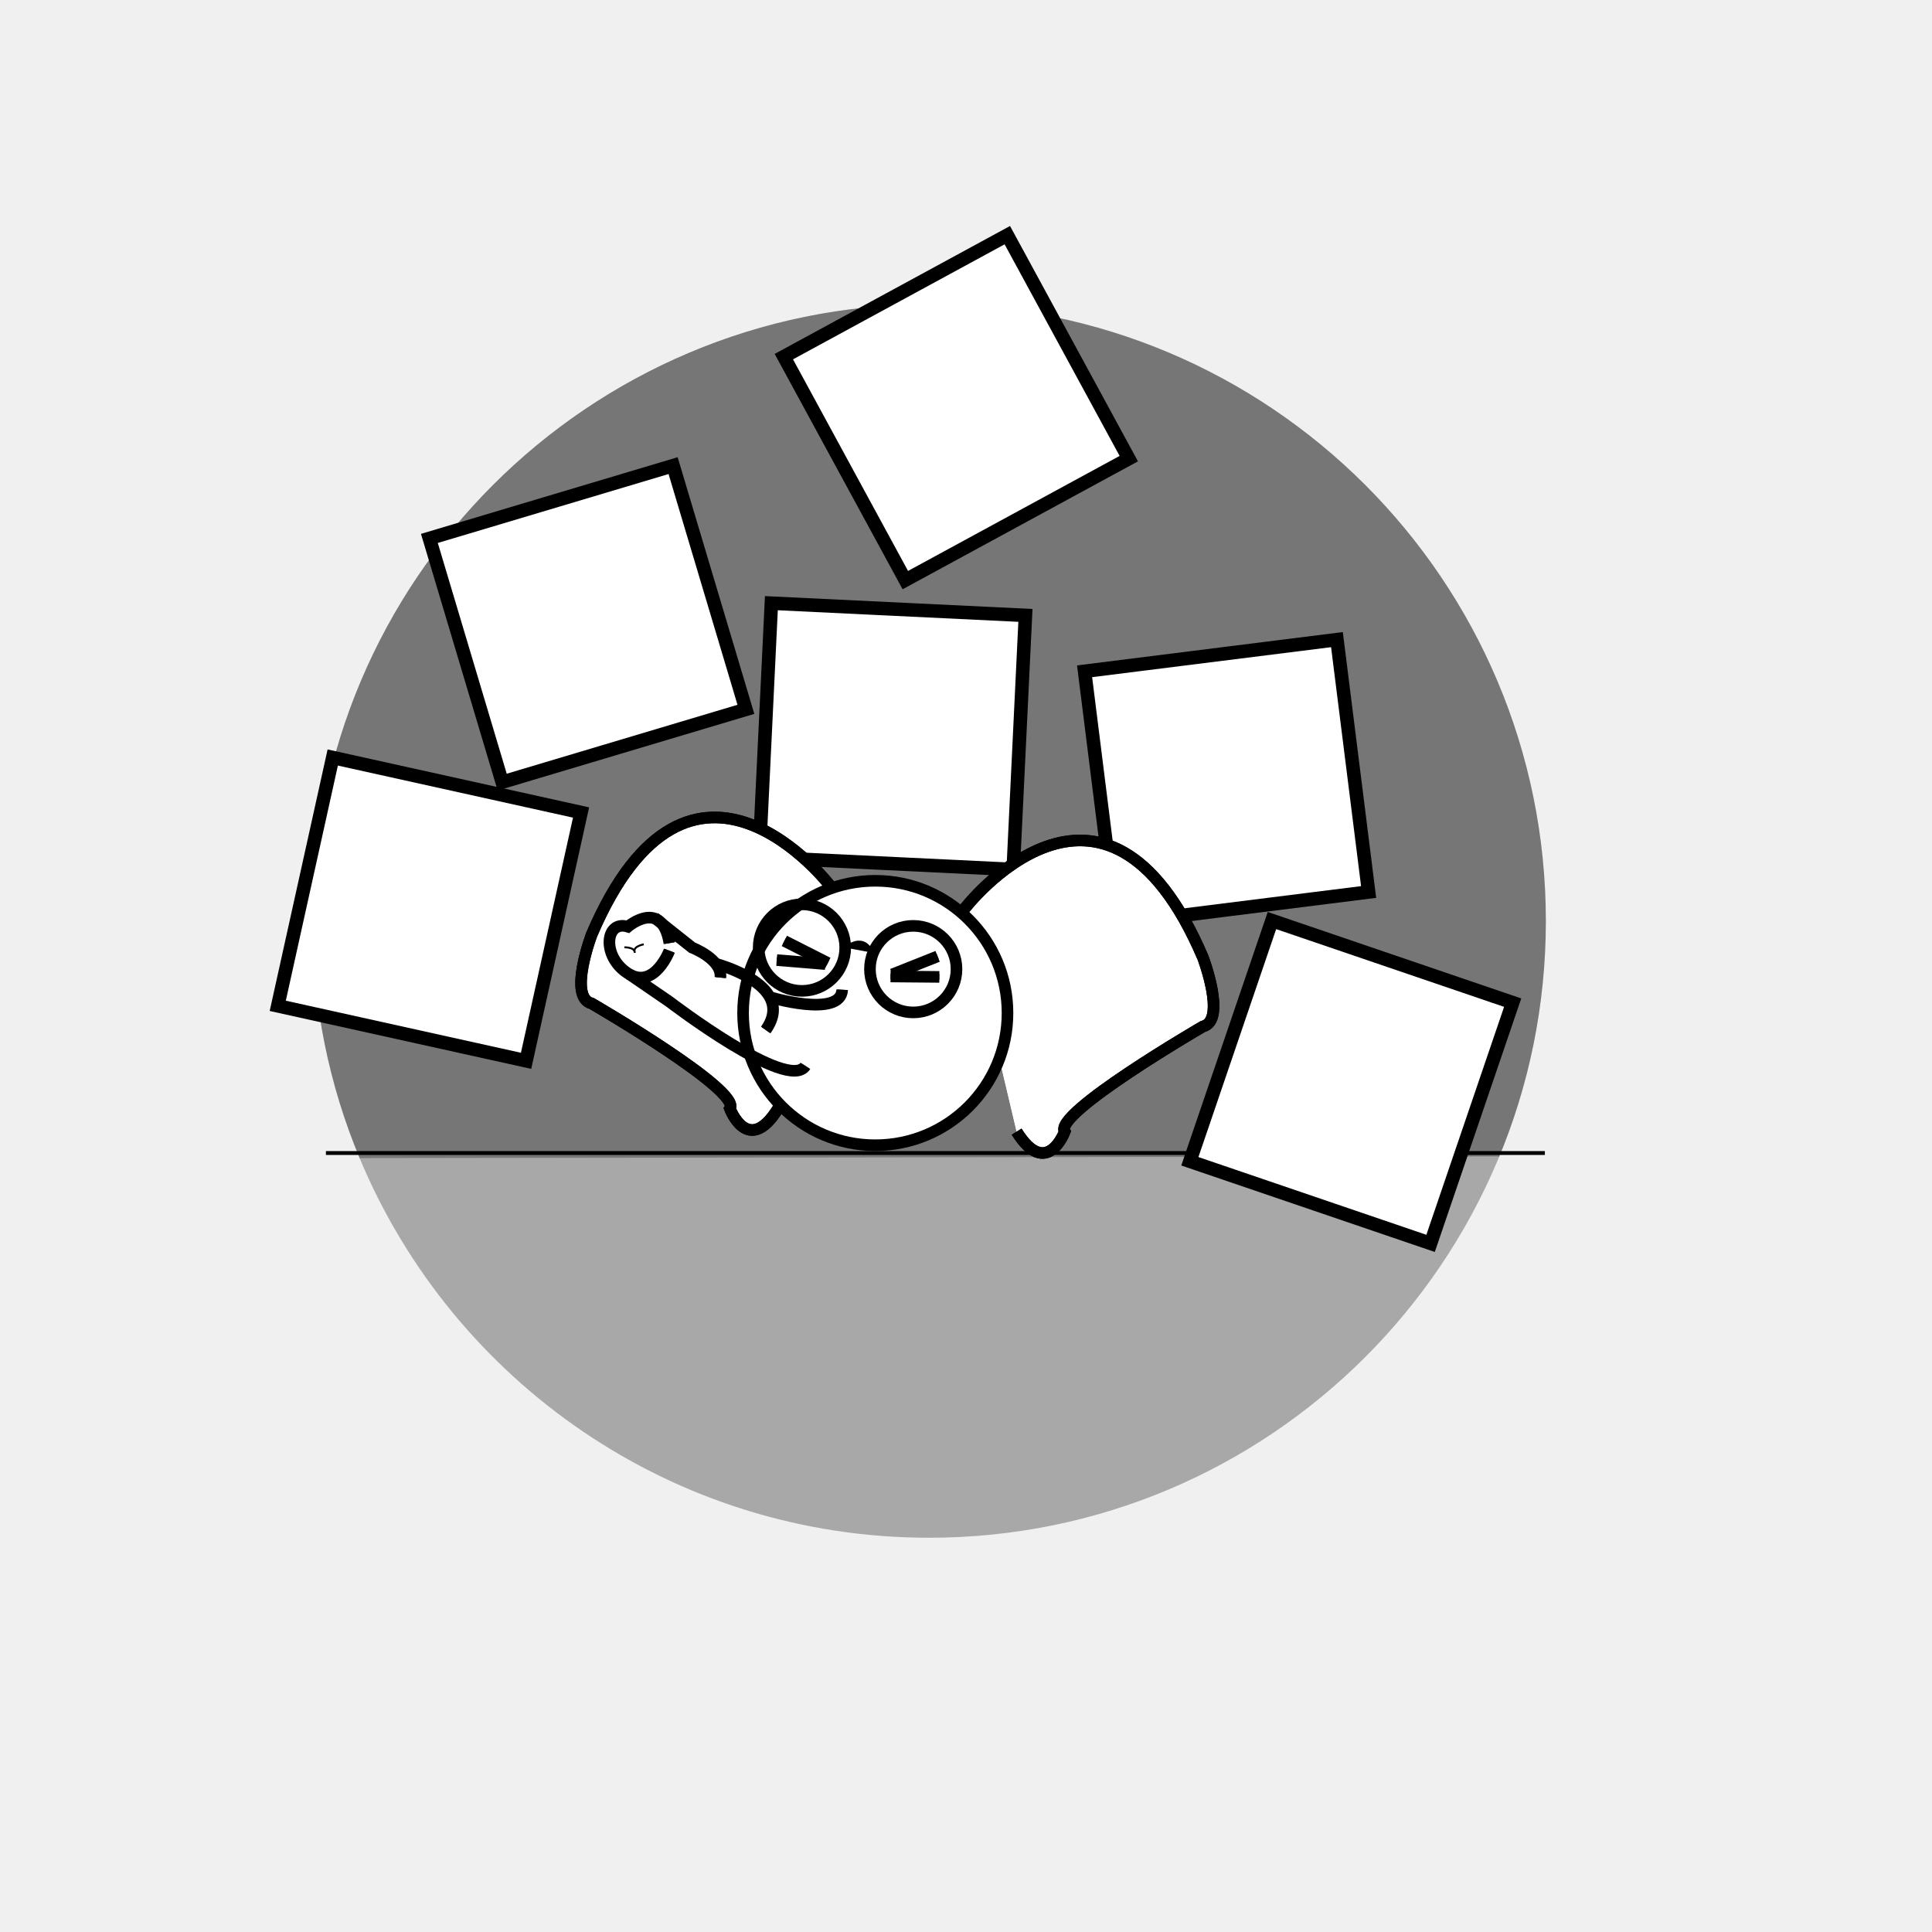
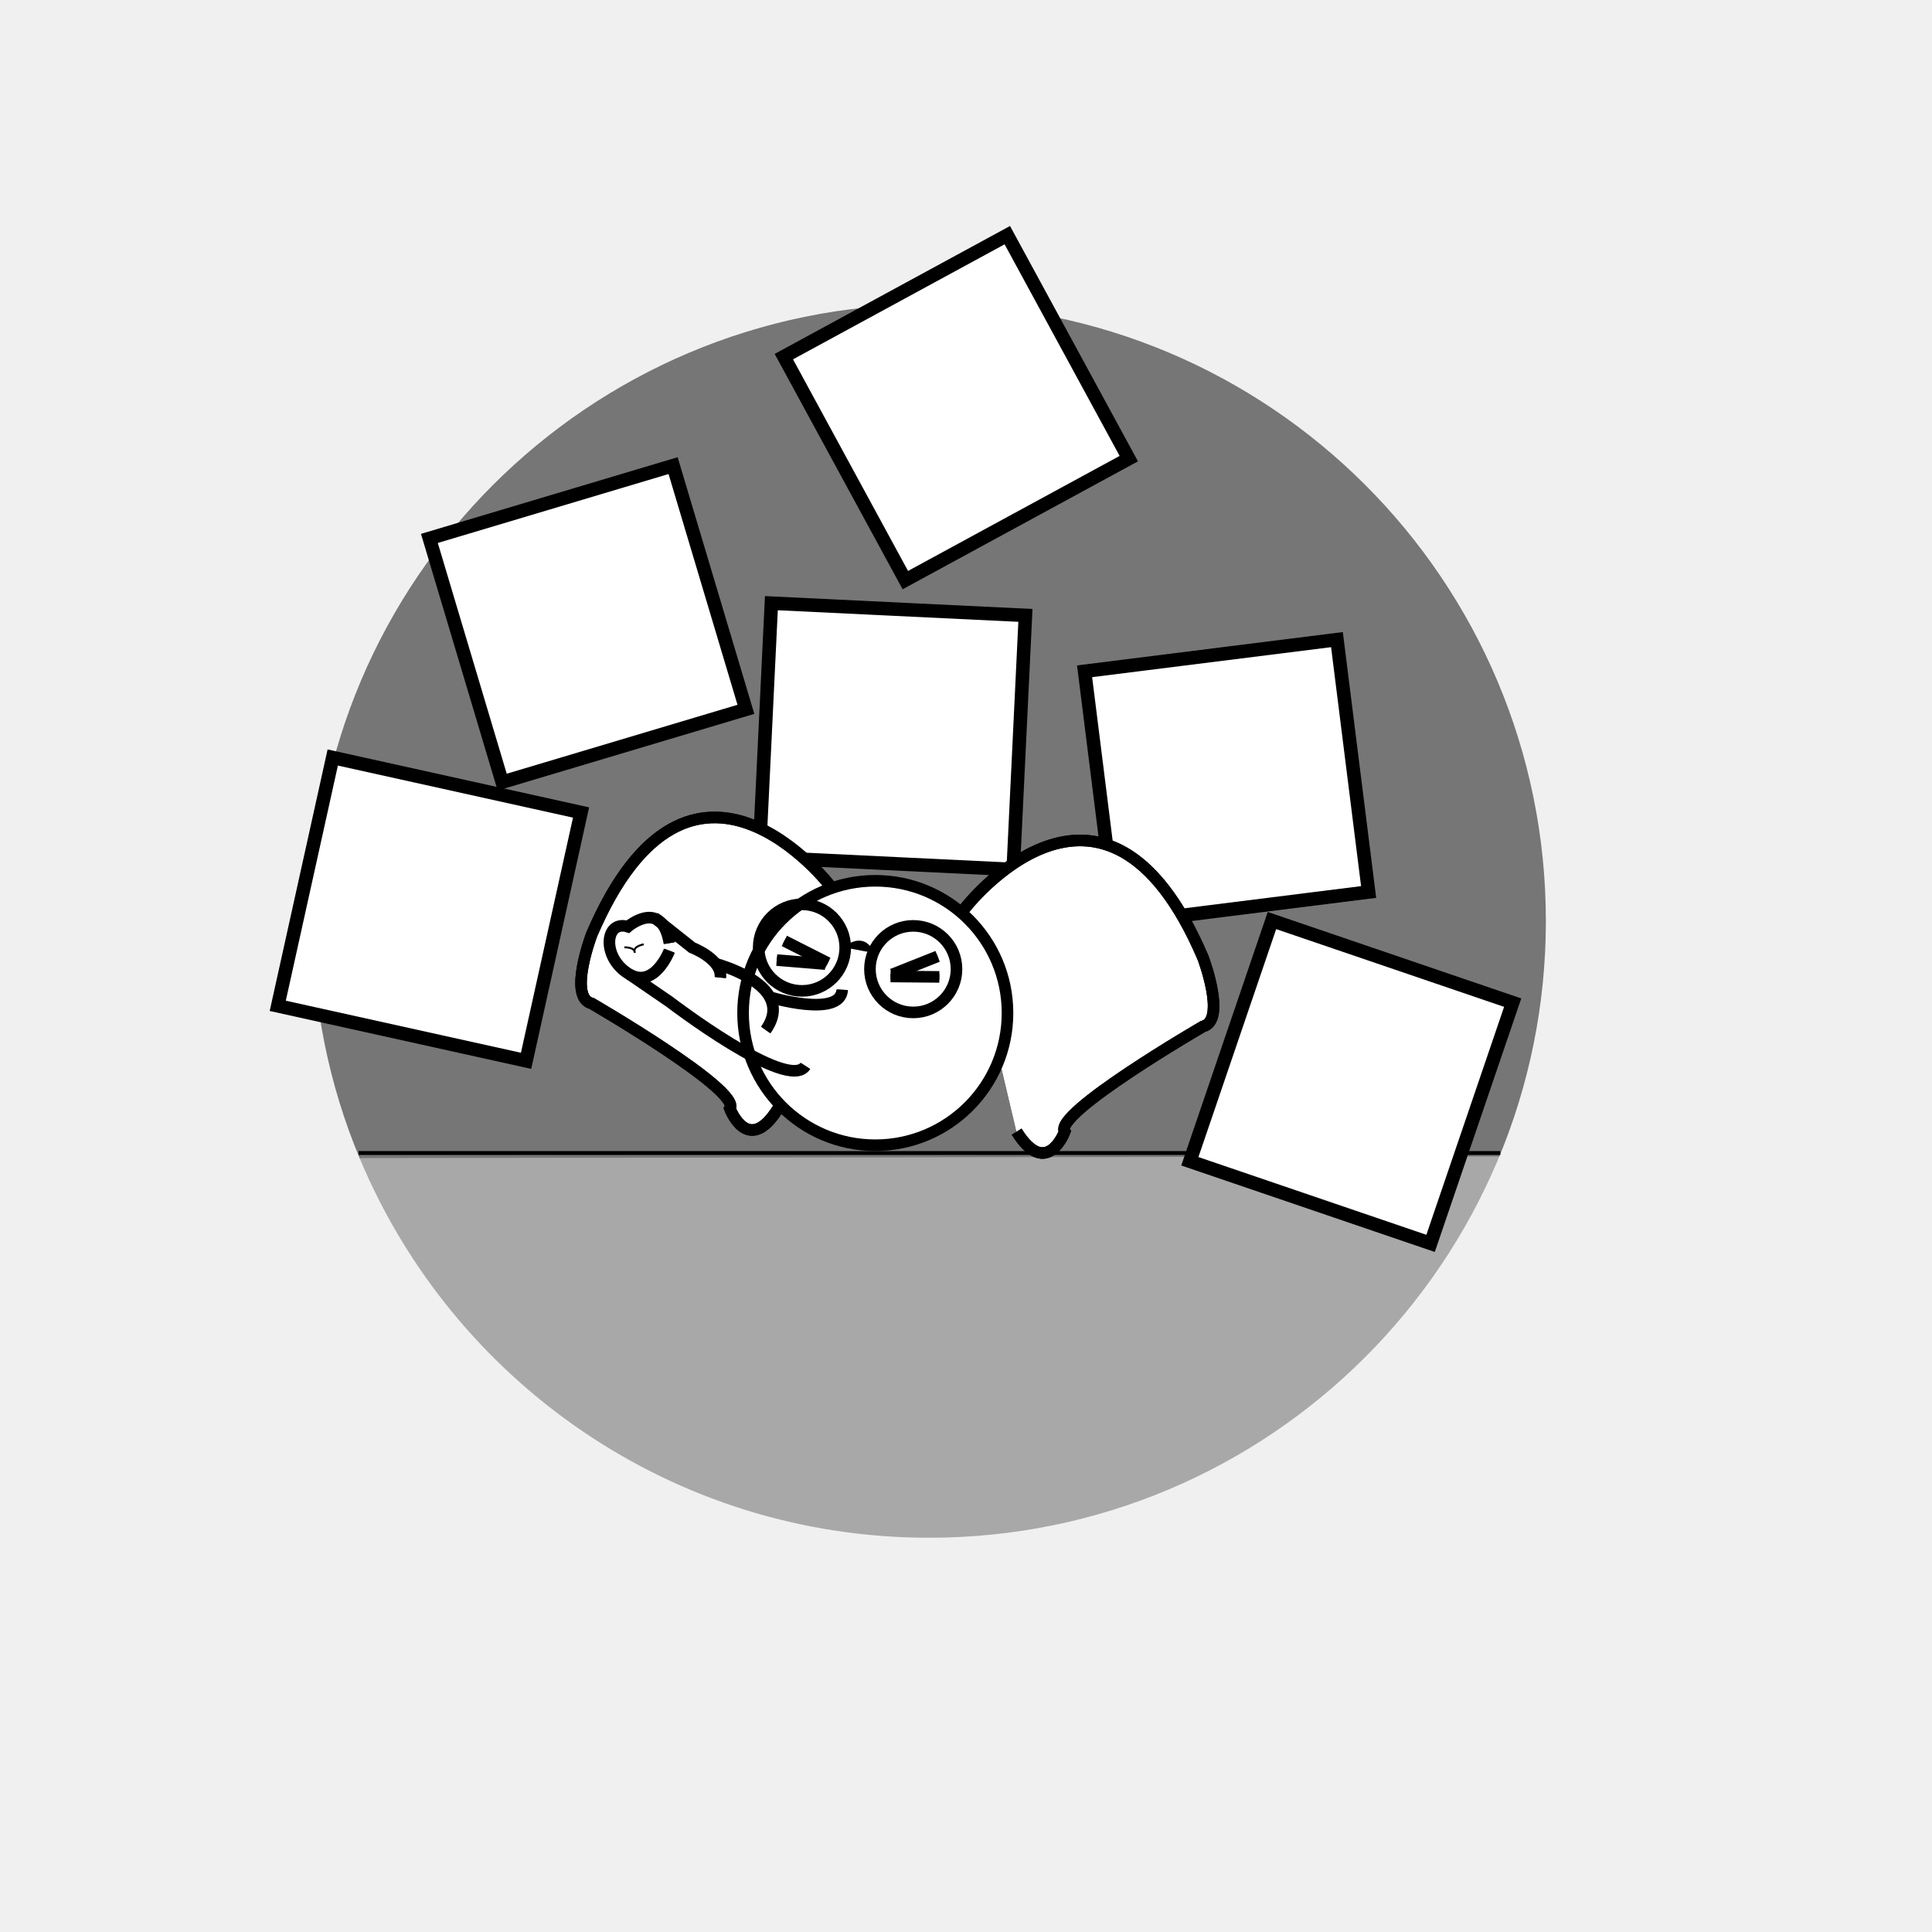
<svg xmlns="http://www.w3.org/2000/svg" version="1.1" id="Layer_2" x="0px" y="0px" viewBox="0 0 1000 1000" enable-background="new 0 0 1000 1000" xml:space="preserve">
  <g id="Layer_x5F_1" display="none">
    <path fill="#FFFFFF" stroke="#000000" stroke-width="4" stroke-miterlimit="10" d="M444.525,594.475c0,6.627-5.373,12-12,12   H331.102c-6.627,0-12-5.373-12-12V348.983c0-6.627,5.373-12,12-12h101.424c6.627,0,12,5.373,12,12L444.525,594.475L444.525,594.475   z" />
    <path fill="#FFFFFF" stroke="#000000" stroke-width="4" stroke-miterlimit="10" d="M656.459,594.475c0,6.627-5.373,12-12,12   H543.034c-6.627,0-12-5.373-12-12V348.983c0-6.627,5.373-12,12-12h101.425c6.627,0,12,5.373,12,12V594.475z" />
    <path fill="#FFFFFF" stroke="#000000" stroke-width="4" stroke-miterlimit="10" d="M569.949,515.729c0,6.627-5.373,12-12,12   H456.525c-6.627,0-12-5.373-12-12V270.237c0-6.627,5.373-12,12-12h101.424c6.627,0,12,5.373,12,12V515.729z" />
    <path display="inline" fill="#FFFFFF" stroke="#000000" stroke-width="5" stroke-miterlimit="10" d="M723.729,521.118   c0,13.259-10.744,24-24,24H300.271c-13.255,0-24-10.741-24-24V318.272c0-13.254,10.745-24,24-24h399.457c13.256,0,24,10.746,24,24   L723.729,521.118L723.729,521.118z" />
    <path display="inline" fill="#FFFFFF" stroke="#000000" stroke-width="3" stroke-miterlimit="10" d="M686.171,483.661   c0,13.259-10.744,24-24,24H333.898c-13.255,0-24-10.741-24-24V350.308c0-13.254,10.745-24,24-24h328.272c13.256,0,24,10.746,24,24   V483.661z" />
    <path id="vecmap" fill="none" stroke="#000000" stroke-width="9" stroke-miterlimit="10" d="M348.052,427.712   c0,31.853,20.468,57.628,45.763,57.628" />
    <path id="vecmap_1_" display="inline" fill="none" stroke="#000000" stroke-width="4" stroke-miterlimit="10" d="M584.477,549.118   c0,44.97,39.42,81.355,88.135,81.355" />
    <path id="vecmap_2_" display="inline" fill="none" stroke="#000000" stroke-width="4" stroke-miterlimit="10" d="M412.609,545.118   c0,44.97-39.42,81.355-88.135,81.355" />
    <g display="inline">
      <line id="vecmap_3_" fill="none" stroke="#000000" stroke-width="3" stroke-miterlimit="10" x1="317.407" y1="356.645" x2="678.425" y2="356.645" />
    </g>
    <g display="inline">
      <line id="vecmap_4_" fill="none" stroke="#000000" stroke-width="3" stroke-miterlimit="10" x1="368.543" y1="365.119" x2="368.543" y2="497.322" />
    </g>
    <g display="inline">
      <line id="vecmap_5_" fill="none" stroke="#000000" stroke-width="3" stroke-miterlimit="10" x1="637.713" y1="365.119" x2="637.713" y2="497.322" />
    </g>
    <g display="inline">
      <rect id="vecmaprec" x="317.407" y="385.323" fill="#FFFFFF" stroke="#000000" stroke-width="3" stroke-miterlimit="10" width="355.205" height="80" />
    </g>
    <g display="inline">
      <line fill="none" stroke="#000000" stroke-width="3" stroke-miterlimit="10" x1="317.407" y1="465.323" x2="672.611" y2="465.323" />
    </g>
  </g>
  <text transform="matrix(1 0 0 1 461.9832 703.8977)" display="none" enable-background="new    " font-family="'MyriadPro-Regular'" font-size="72">3X</text>
  <path display="none" fill="#E4E4EF" stroke="#000000" stroke-width="2" stroke-miterlimit="10" d="M383.59,609.331  c0,0,41.716-44.212,15.288,15.766" />
  <g id="Layer_2_1_">
</g>
  <path display="none" fill="#FFFFFF" stroke="#000000" stroke-miterlimit="10" d="M402.192,453.01c0,0,24.069-39.32,57.084,0  C459.277,453.01,431.339,431.426,402.192,453.01z" />
  <path display="none" opacity="0.3" stroke="#000000" stroke-miterlimit="10" d="M480.914,795.437  c-132.544,0-246.19-80.907-294.245-196.03" />
  <path display="none" opacity="0.3" stroke="#000000" stroke-miterlimit="10" d="M775.5,598.582  C727.645,714.14,613.771,795.437,480.914,795.437" />
  <path opacity="0.3" stroke="#000000" stroke-miterlimit="10" d="M186.669,599.406c-15.765-37.762-24.472-79.207-24.472-122.687  c0-176.022,142.693-318.715,318.717-318.715c176.021,0,318.714,142.693,318.714,318.715c0,43.162-8.581,84.32-24.128,121.862" />
  <path opacity="0.3" stroke="#000000" stroke-miterlimit="10" d="M186.668,599.409c-15.765-37.764-24.471-79.21-24.471-122.689  c0-176.022,142.693-318.715,318.717-318.715c176.021,0,318.714,142.693,318.714,318.715c0,176.023-142.693,318.717-318.714,318.717  C348.37,795.437,234.724,714.531,186.668,599.409" />
  <rect x="434.067" y="423.196" display="none" fill="#FFFFFF" stroke="#000000" stroke-width="3" stroke-miterlimit="10" width="23.706" height="96.688" />
  <rect x="487.944" y="426.258" display="none" fill="#FFFFFF" stroke="#000000" stroke-width="3" stroke-miterlimit="10" width="23.706" height="96.688" />
  <path display="none" fill="#FFFFFF" stroke="#000000" stroke-width="3" stroke-miterlimit="10" d="M366.166,571.086  c0,0,91.638-149.705,217.337,0C583.503,571.086,477.138,488.908,366.166,571.086z" />
  <path fill="#FFFFFF" stroke="#000000" stroke-miterlimit="10" d="M607.556,413.29" />
  <g display="none">
    <path display="inline" fill="#FFFFFF" stroke="#000000" stroke-width="3" stroke-miterlimit="10" d="M366.166,372.73   c0,0,91.638,149.704,217.337,0C583.503,372.73,477.138,454.907,366.166,372.73z" />
  </g>
  <g display="none">
    <rect x="383.333" y="392.668" display="inline" fill="#FFFFFF" stroke="#000000" stroke-width="4" stroke-miterlimit="10" width="54.666" height="54.666" />
    <rect x="509.333" y="392.668" display="inline" fill="#FFFFFF" stroke="#000000" stroke-width="4" stroke-miterlimit="10" width="54.666" height="54.666" />
  </g>
  <path display="none" fill="none" stroke="#000000" stroke-miterlimit="10" d="M441.333,487.664c0,0-9.666,0.335-14-5.333  c0,0-9,1-12.333-4" />
  <path stroke="#000000" stroke-miterlimit="10" d="M278.348,551.485" />
  <path fill="#FFFFFF" stroke="#000000" stroke-miterlimit="10" d="M372.923,498.693" />
  <g>
    <path fill="#FFFFFF" stroke="#000000" stroke-miterlimit="10" d="M428.999,472.001c0,0-2.553,6.702-7.035,4.181   c-0.099-0.056-0.198-0.116-0.298-0.181c-4.667-3-4-9.469,0-8.234c0,0,6-5.099,7.333,2.901" />
    <path fill="#FFFFFF" stroke="#000000" stroke-miterlimit="10" d="M426.333,466.165l6.667,5.292c0,0,5.333,2.04,5,5.292" />
    <path fill="#FFFFFF" stroke="#000000" stroke-miterlimit="10" d="M421.964,476.181l7.035,4.819c0,0,20.937,16.031,24,11.334" />
    <path fill="#FFFFFF" stroke="#000000" stroke-miterlimit="10" d="M437.014,474.259c0,0,7.418,1.893,9.656,5.868   c0.907,1.611,0.963,3.564-0.671,5.872" />
    <path fill="#FFFFFF" stroke="#000000" stroke-miterlimit="10" d="M446.502,480.143c0,0,12.723,3.835,12.994-1.247" />
  </g>
-   <line fill="none" stroke="#000000" stroke-width="2" stroke-miterlimit="10" x1="799.628" y1="596.801" x2="168.699" y2="596.801" />
+   <line fill="none" stroke="#000000" stroke-width="2" stroke-miterlimit="10" x1="776.58" y1="596.801" x2="185.595" y2="596.801" />
  <rect x="238.339" y="257.114" transform="matrix(-0.9582 0.2862 -0.2862 -0.9582 688.0383 545.3075)" fill="#FFFFFF" stroke="#000000" stroke-width="7" stroke-miterlimit="10" width="131.651" height="131.651" />
  <rect x="156.429" y="404.732" transform="matrix(-0.9763 -0.2162 0.2162 -0.9763 337.5119 978.0389)" fill="#FFFFFF" stroke="#000000" stroke-width="7" stroke-miterlimit="10" width="131.65" height="131.652" />
  <polygon fill="#FFFFFF" stroke="#000000" stroke-width="7" stroke-miterlimit="10" points="399.263,312.198 530.76,318.528   524.432,450.028 392.93,443.698 " />
  <rect x="429.178" y="145.175" transform="matrix(-0.8786 0.4776 -0.4776 -0.8786 1030.673 159.961)" fill="#FFFFFF" stroke="#000000" stroke-width="7" stroke-miterlimit="10" width="131.649" height="131.653" />
  <polygon fill="#FFFFFF" stroke="#000000" stroke-width="7" stroke-miterlimit="10" points="561.38,347.457 692.004,331.067   708.398,461.695 577.768,478.085 " />
  <polygon fill="#FFFFFF" stroke="#000000" stroke-width="7" stroke-miterlimit="10" points="658.358,476.469 782.958,518.962   740.469,643.573 615.862,601.074 " />
  <g>
    <g>
      <circle fill="#FFFFFF" cx="453.046" cy="524.33" r="68.437" />
      <path fill="#FFFFFF" d="M429.908,458.761c0,0-72.309-94.856-123.626,24.884c0,0-12.438,32.651,0,35.765    c0,0,77.751,45.097,71.53,54.429c0,0,9.331,24.879,24.884,0" />
      <path fill="#FFFFFF" d="M498.995,470.667c0,0,72.309-94.856,123.626,24.884c0,0,12.438,32.652,0,35.765    c0,0-77.751,45.097-71.53,54.429c0,0-9.331,24.879-24.884,0" />
      <g>
        <polygon display="none" fill="#FFFFFF" points="348.741,482.385 330.151,506.198 392.614,542.169 394.278,521.908    " />
        <path fill="#FFFFFF" d="M346.482,492.071c0,0-7.487,19.657-20.633,12.262c-0.29-0.163-0.58-0.341-0.874-0.53     c-13.688-8.798-11.731-27.772,0-24.15c0,0,17.596-14.954,21.507,8.509" />
        <path fill="#FFFFFF" d="M338.662,474.956l19.552,15.52c0,0,15.641,5.983,14.665,15.521" />
        <path fill="#FFFFFF" d="M325.849,504.332l20.633,14.135c0,0,61.407,47.018,70.39,33.241" />
        <path fill="#FFFFFF" d="M369.99,498.693c0,0,21.756,5.551,28.321,17.211c2.661,4.726,2.824,10.454-1.969,17.222" />
        <path fill="#FFFFFF" d="M397.817,515.952c0,0,37.314,11.247,38.11-3.658" />
      </g>
      <line fill="#FFFFFF" x1="461.844" y1="504.332" x2="485.307" y2="495.004" />
      <line fill="#FFFFFF" x1="460.95" y1="505.423" x2="486.201" y2="505.644" />
      <circle fill="#FFFFFF" cx="472.682" cy="501.625" r="22.401" />
      <circle fill="#FFFFFF" cx="415.086" cy="490.475" r="22.401" />
      <line fill="#FFFFFF" x1="427.209" y1="499.01" x2="402.043" y2="496.946" />
      <line fill="#FFFFFF" x1="428.494" y1="498.429" x2="405.97" y2="487.015" />
    </g>
    <g>
      <circle fill="#FFFFFF" stroke="#000000" stroke-width="5" stroke-miterlimit="10" cx="453.046" cy="524.33" r="68.437" />
      <path fill="#FFFFFF" stroke="#000000" stroke-width="6" stroke-miterlimit="10" d="M429.908,458.761    c0,0-72.309-94.856-123.626,24.884c0,0-12.438,32.651,0,35.765c0,0,77.751,45.097,71.53,54.429c0,0,9.331,24.879,24.884,0" />
      <path fill="#FFFFFF" stroke="#000000" stroke-width="6" stroke-miterlimit="10" d="M498.995,470.667    c0,0,72.309-94.856,123.626,24.884c0,0,12.438,32.652,0,35.765c0,0-77.751,45.097-71.53,54.429c0,0-9.331,24.879-24.884,0" />
      <g>
        <polygon display="none" fill="#FFFFFF" points="348.741,482.385 330.151,506.198 392.614,542.169 394.278,521.908    " />
        <path fill="#FFFFFF" stroke="#000000" stroke-width="5" stroke-miterlimit="10" d="M346.482,492.071     c0,0-7.487,19.657-20.633,12.262c-0.29-0.163-0.58-0.341-0.874-0.53c-13.688-8.798-11.731-27.772,0-24.15     c0,0,17.596-14.954,21.507,8.509" />
        <path fill="#FFFFFF" stroke="#000000" stroke-width="5" stroke-miterlimit="10" d="M338.662,474.956l19.552,15.52     c0,0,15.641,5.983,14.665,15.521" />
        <path fill="#FFFFFF" stroke="#000000" stroke-width="5" stroke-miterlimit="10" d="M325.849,504.332l20.633,14.135     c0,0,61.407,47.018,70.39,33.241" />
        <path fill="#FFFFFF" stroke="#000000" stroke-width="5" stroke-miterlimit="10" d="M369.99,498.693     c0,0,21.756,5.551,28.321,17.211c2.661,4.726,2.824,10.454-1.969,17.222" />
        <path fill="#FFFFFF" stroke="#000000" stroke-width="5" stroke-miterlimit="10" d="M397.817,515.952     c0,0,37.314,11.247,38.11-3.658" />
      </g>
      <line fill="none" stroke="#000000" stroke-width="3" stroke-miterlimit="10" x1="461.844" y1="504.332" x2="485.307" y2="495.004" />
      <line fill="none" stroke="#000000" stroke-width="3" stroke-miterlimit="10" x1="460.95" y1="505.423" x2="486.201" y2="505.644" />
      <circle fill="none" stroke="#000000" stroke-width="4" stroke-miterlimit="10" cx="472.682" cy="501.625" r="22.401" />
      <circle fill="none" stroke="#000000" stroke-width="4" stroke-miterlimit="10" cx="415.086" cy="490.475" r="22.401" />
      <line fill="none" stroke="#000000" stroke-width="3" stroke-miterlimit="10" x1="427.209" y1="499.01" x2="402.043" y2="496.946" />
      <line fill="none" stroke="#000000" stroke-width="3" stroke-miterlimit="10" x1="428.494" y1="498.429" x2="405.97" y2="487.015" />
    </g>
    <g>
      <circle fill="none" stroke="#000000" stroke-width="6" stroke-miterlimit="10" cx="453.046" cy="524.33" r="68.437" />
      <path fill="none" stroke="#000000" stroke-width="6" stroke-miterlimit="10" d="M429.908,458.761    c0,0-72.309-94.856-123.626,24.884c0,0-12.438,32.651,0,35.765c0,0,77.751,45.097,71.53,54.429c0,0,9.331,24.879,24.884,0" />
      <path fill="none" stroke="#000000" stroke-width="6" stroke-miterlimit="10" d="M498.995,470.667    c0,0,72.309-94.856,123.626,24.884c0,0,12.438,32.652,0,35.765c0,0-77.751,45.097-71.53,54.429c0,0-9.331,24.879-24.884,0" />
      <g>
        <polygon display="none" fill="none" stroke="#000000" stroke-width="6" stroke-miterlimit="10" points="348.741,482.385      330.151,506.198 392.614,542.169 394.278,521.908    " />
        <path fill="none" stroke="#000000" stroke-width="6" stroke-miterlimit="10" d="M346.482,492.071c0,0-7.487,19.657-20.633,12.262     c-0.29-0.163-0.58-0.341-0.874-0.53c-13.688-8.798-11.731-27.772,0-24.15c0,0,17.596-14.954,21.507,8.509" />
        <path fill="none" stroke="#000000" stroke-width="6" stroke-miterlimit="10" d="M338.662,474.956l19.552,15.52     c0,0,15.641,5.983,14.665,15.521" />
        <path fill="none" stroke="#000000" stroke-width="6" stroke-miterlimit="10" d="M325.849,504.332l20.633,14.135     c0,0,61.407,47.018,70.39,33.241" />
        <path fill="none" stroke="#000000" stroke-width="6" stroke-miterlimit="10" d="M369.99,498.693c0,0,21.756,5.551,28.321,17.211     c2.661,4.726,2.824,10.454-1.969,17.222" />
        <path fill="none" stroke="#000000" stroke-width="6" stroke-miterlimit="10" d="M397.817,515.952c0,0,37.314,11.247,38.11-3.658" />
      </g>
      <line fill="none" stroke="#000000" stroke-width="6" stroke-miterlimit="10" x1="461.844" y1="504.332" x2="485.307" y2="495.004" />
      <line fill="none" stroke="#000000" stroke-width="6" stroke-miterlimit="10" x1="460.95" y1="505.423" x2="486.201" y2="505.644" />
      <circle fill="none" stroke="#000000" stroke-width="6" stroke-miterlimit="10" cx="472.682" cy="501.625" r="22.401" />
      <circle fill="none" stroke="#000000" stroke-width="6" stroke-miterlimit="10" cx="415.086" cy="490.475" r="22.401" />
      <line fill="none" stroke="#000000" stroke-width="6" stroke-miterlimit="10" x1="427.209" y1="499.01" x2="402.043" y2="496.946" />
      <line fill="none" stroke="#000000" stroke-width="6" stroke-miterlimit="10" x1="428.494" y1="498.429" x2="405.97" y2="487.015" />
    </g>
  </g>
  <path stroke="#000000" stroke-miterlimit="10" d="M437.487,490.475c0,0,9.202-8.582,14.44,2.722" />
  <path fill="#FFFFFF" stroke="#000000" stroke-miterlimit="10" d="M323.159,490.326c0,0,5.666-0.106,5.362,2.868" />
  <path fill="#FFFFFF" stroke="#000000" stroke-miterlimit="10" d="M333.202,488.789c0,0-5.581,0.979-4.714,3.84" />
</svg>
